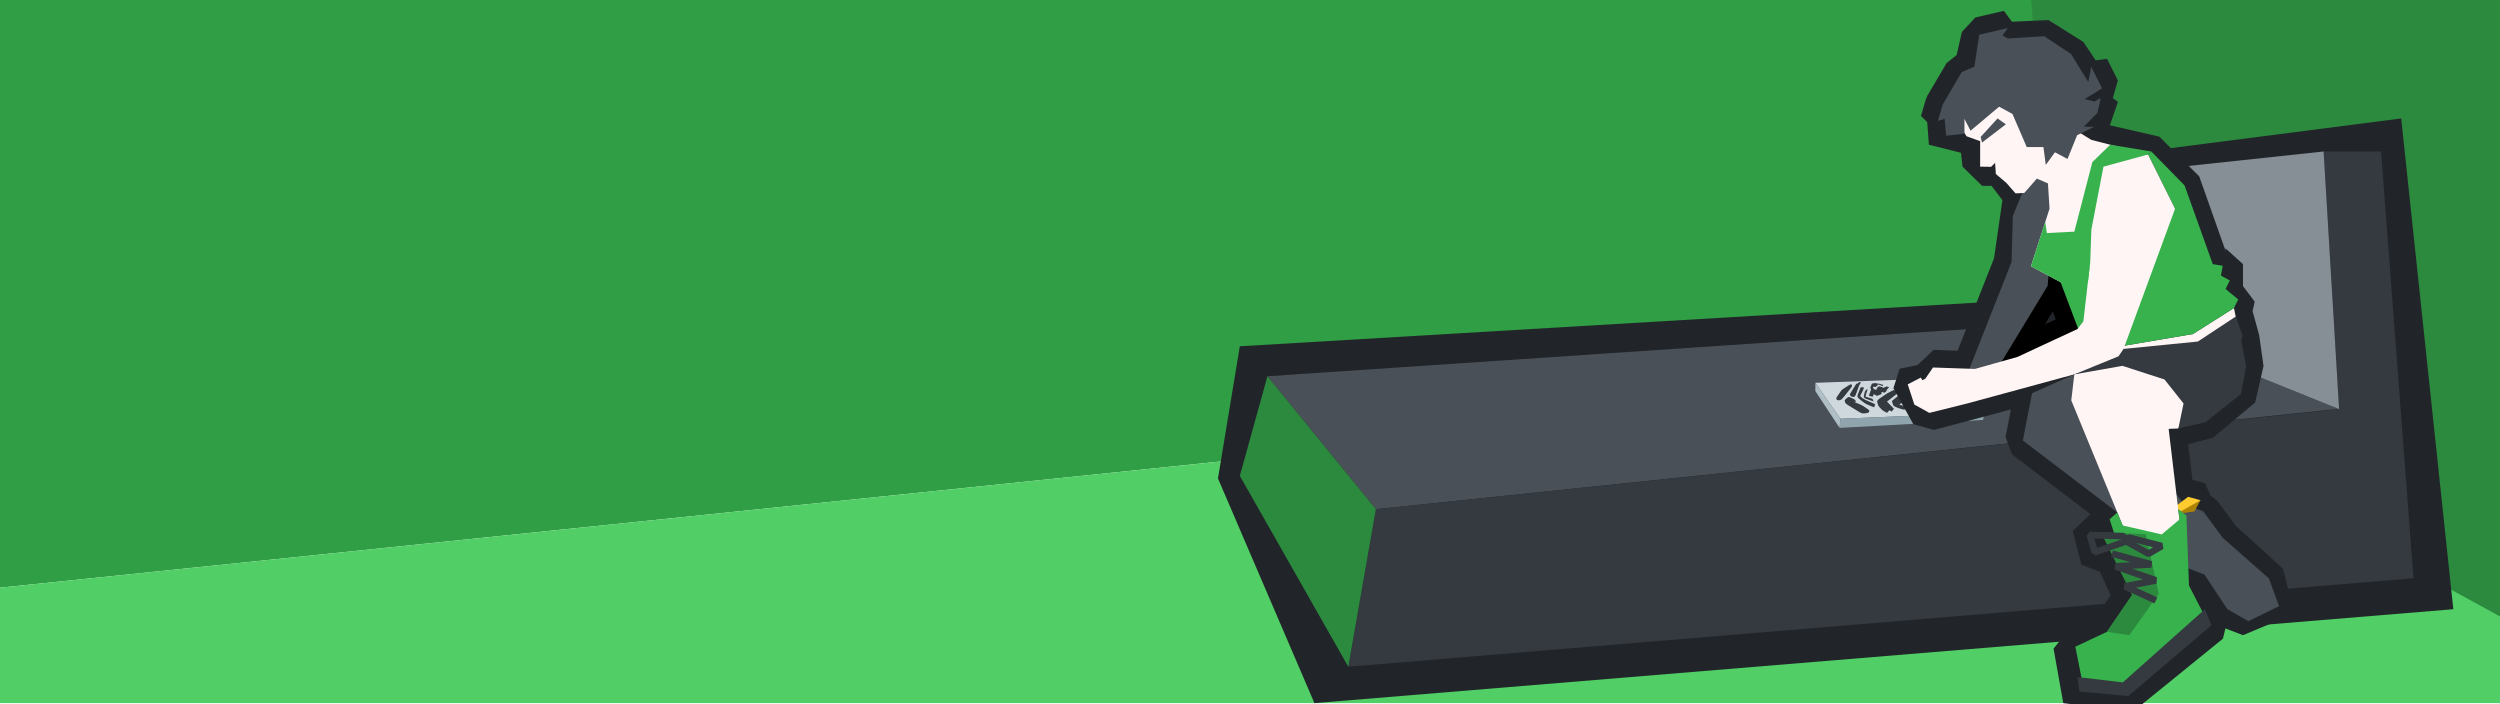
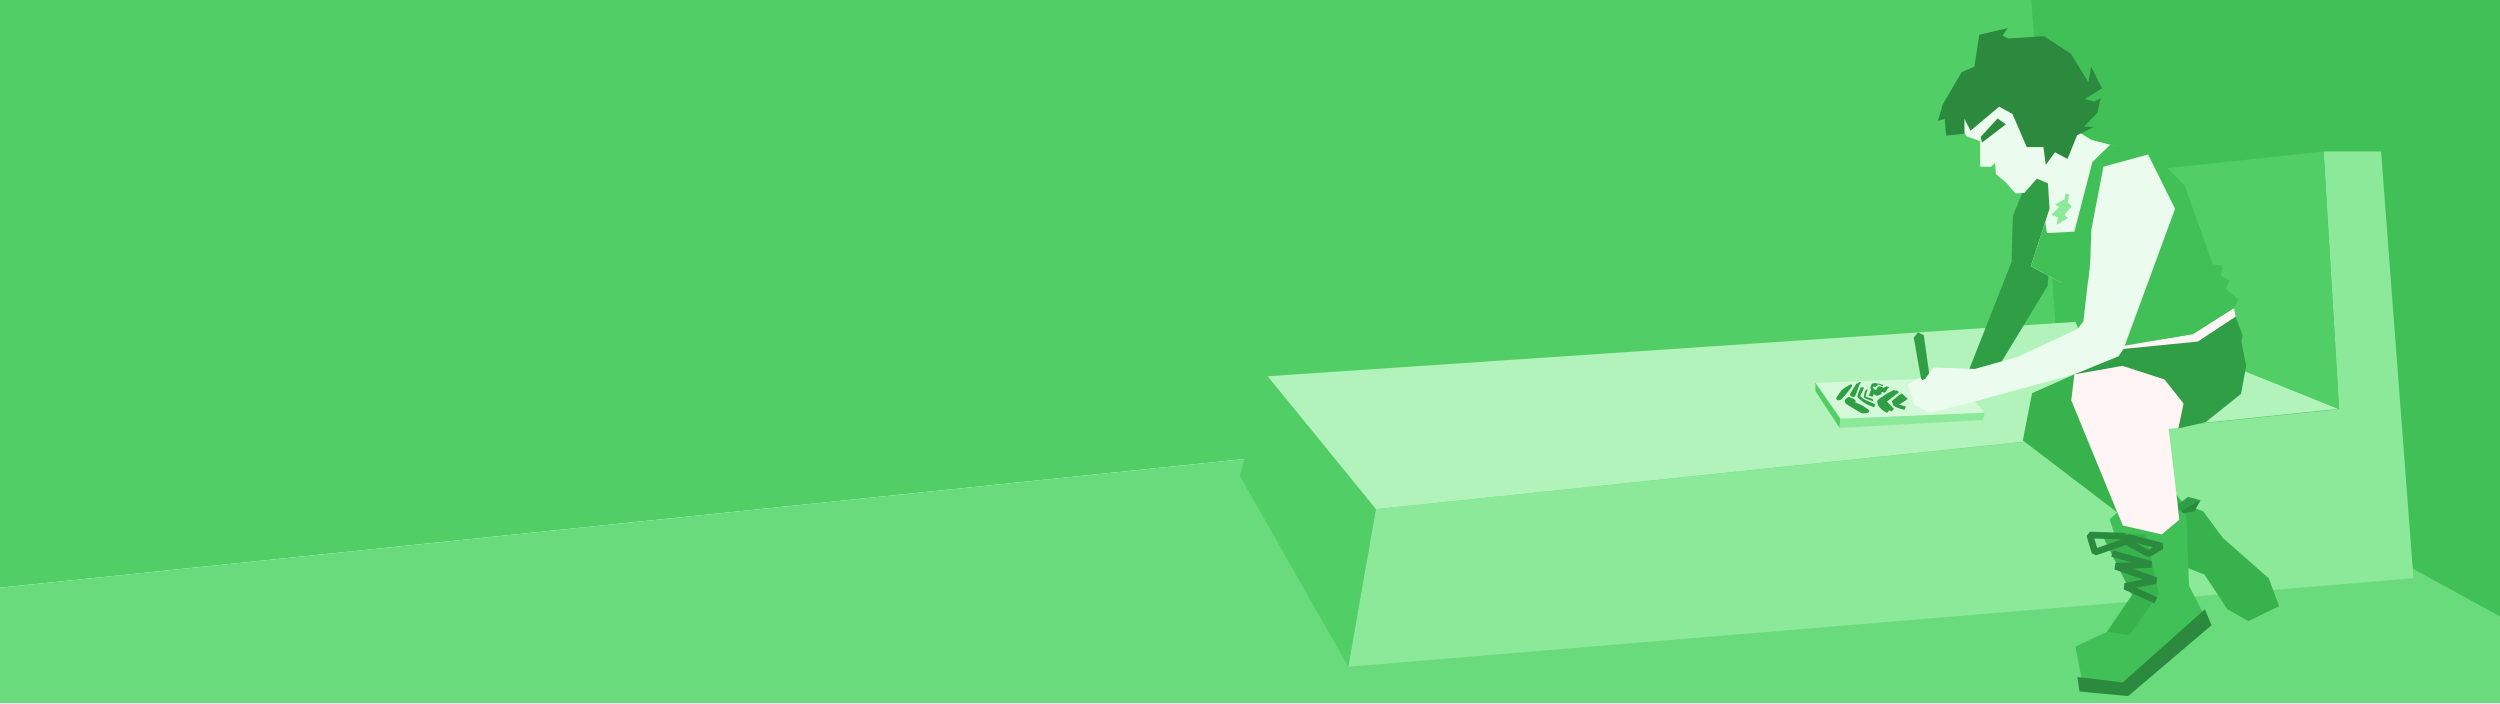
<svg xmlns="http://www.w3.org/2000/svg" version="1.1" id="svg3820" width="1920" height="540" viewBox="0 0 1920 540">
  <defs id="defs3824">
    <clipPath id="clipPath3842" clipPathUnits="userSpaceOnUse">
      <rect style="stroke-width:3.775" y="0" x="0" height="1056" width="816" id="rect3844" />
    </clipPath>
    <clipPath id="clipPath3842-3" clipPathUnits="userSpaceOnUse">
      <rect style="stroke-width:3.775" y="0" x="0" height="1056" width="816" id="rect3844-5" />
    </clipPath>
    <clipPath id="clipPath3842-3-9" clipPathUnits="userSpaceOnUse">
      <rect style="stroke-width:3.775" y="0" x="0" height="1056" width="816" id="rect3844-5-1" />
    </clipPath>
    <clipPath id="clipPath3842-3-9-2" clipPathUnits="userSpaceOnUse">
      <rect style="stroke-width:3.775" y="0" x="0" height="1056" width="816" id="rect3844-5-1-7" />
    </clipPath>
    <clipPath id="clipPath3842-3-9-2-3" clipPathUnits="userSpaceOnUse">
      <rect style="stroke-width:3.775" y="0" x="0" height="1056" width="816" id="rect3844-5-1-7-6" />
    </clipPath>
  </defs>
  <g style="display:inline" id="layer8" transform="translate(0,-516)" />
  <g style="display:inline" id="layer13" transform="translate(0,-516)">
    <g style="display:inline;opacity:1" id="layer16">
-       <path id="path1056" d="M 0,967.325 V 516 H 1920 V 768.801 Z" style="fill:#2f9e44;stroke:none;stroke-width:0.596px;stroke-linecap:butt;stroke-linejoin:miter;stroke-opacity:1" />
+       <path id="path1056" d="M 0,967.325 V 516 H 1920 V 768.801 Z" style="fill:#51cf66;stroke:none;stroke-width:0.596px;stroke-linecap:butt;stroke-linejoin:miter;stroke-opacity:1" />
    </g>
    <g id="layer17" style="display:inline">
-       <path id="path1022" d="M 1920,768.801 V 855.77 1056 H 0 V 967.325 Z" style="display:inline;fill:#51cf66;stroke:none;stroke-width:0.596px;stroke-linecap:butt;stroke-linejoin:miter;stroke-opacity:1" />
+       <path id="path1022" d="M 1920,768.801 V 855.77 1056 H 0 V 967.325 Z" style="display:inline;fill:#69db7c;stroke:none;stroke-width:0.596px;stroke-linecap:butt;stroke-linejoin:miter;stroke-opacity:1" />
    </g>
    <g id="layer15" style="display:inline">
-       <path style="font-variation-settings:normal;opacity:1;vector-effect:none;fill:#2b8a3e;fill-opacity:1;stroke-width:1;stroke-linecap:butt;stroke-linejoin:miter;stroke-miterlimit:4;stroke-dasharray:1, 5.997;stroke-dashoffset:0;stroke-opacity:1;-inkscape-stroke:none;paint-order:fill markers stroke" d="M 1920,473.46 1581.535,287.798 1559.983,0 H 1920 Z" id="path18" transform="translate(0,516)" />
-       <path style="font-variation-settings:normal;opacity:1;vector-effect:none;fill:#212529;fill-opacity:1;stroke-width:1;stroke-linecap:butt;stroke-linejoin:miter;stroke-miterlimit:4;stroke-dasharray:1, 5.997;stroke-dashoffset:0;stroke-opacity:1;-inkscape-stroke:none;paint-order:fill markers stroke" d="M 935.397,883.442 952.189,781.94 1631.992,741.662 1649.994,631.969 1844.125,606.965 1884.148,983.875 1009.478,1056 Z" id="path22" />
-       <path id="path880" style="fill:#495057;stroke:none;stroke-width:0.596px;stroke-linecap:butt;stroke-linejoin:miter;stroke-opacity:1" d="M 1624.922,761.057 1617.641,761.572 1617.67,761.584 973.386,804.959 1056.68,907.047 1788.934,830.721 1796.436,830.232 Z" />
-       <path id="path14" style="font-variation-settings:normal;opacity:1;vector-effect:none;fill:#343a40;fill-opacity:1;stroke-width:1;stroke-linecap:butt;stroke-linejoin:miter;stroke-miterlimit:4;stroke-dasharray:1, 5.997;stroke-dashoffset:0;stroke-opacity:1;-inkscape-stroke:none;paint-order:fill markers stroke" d="M 1784.531,632.334 1796.436,830.232 1056.68,907.047 1035.488,1028.039 1853.541,960.066 1828.65,632.334 Z" />
-       <path style="font-variation-settings:normal;opacity:1;vector-effect:none;fill:#2b8a3e;fill-opacity:1;stroke-width:1;stroke-linecap:butt;stroke-linejoin:miter;stroke-miterlimit:4;stroke-dasharray:1, 5.997;stroke-dashoffset:0;stroke-opacity:1;-inkscape-stroke:none;paint-order:fill markers stroke" d="M 973.386,804.959 952.189,881.467 1035.489,1028.039 1056.68,907.047 Z" id="path19" />
-       <path style="font-variation-settings:normal;opacity:1;vector-effect:none;fill:#868e96;fill-opacity:1;stroke-width:1;stroke-linecap:butt;stroke-linejoin:miter;stroke-miterlimit:4;stroke-dasharray:1, 5.997;stroke-dashoffset:0;stroke-opacity:1;-inkscape-stroke:none;paint-order:fill markers stroke" d="M 1784.531,632.334 1622.778,649.651 1644.911,749.108 1724.313,801.144 1796.436,830.232 Z" id="path21" />
+       <path style="font-variation-settings:normal;opacity:1;vector-effect:none;fill:#40c057;fill-opacity:1;stroke-width:1;stroke-linecap:butt;stroke-linejoin:miter;stroke-miterlimit:4;stroke-dasharray:1, 5.997;stroke-dashoffset:0;stroke-opacity:1;-inkscape-stroke:none;paint-order:fill markers stroke" d="M 1920,473.46 1581.535,287.798 1559.983,0 H 1920 Z" id="path18" transform="translate(0,516)" />
+       <path id="path880" style="fill:#b2f2bb;stroke:none;stroke-width:0.596px;stroke-linecap:butt;stroke-linejoin:miter;stroke-opacity:1" d="M 1624.922,761.057 1617.641,761.572 1617.67,761.584 973.386,804.959 1056.68,907.047 1788.934,830.721 1796.436,830.232 Z" />
+       <path id="path14" style="font-variation-settings:normal;opacity:1;vector-effect:none;fill:#8ce99a;fill-opacity:1;stroke-width:1;stroke-linecap:butt;stroke-linejoin:miter;stroke-miterlimit:4;stroke-dasharray:1, 5.997;stroke-dashoffset:0;stroke-opacity:1;-inkscape-stroke:none;paint-order:fill markers stroke" d="M 1784.531,632.334 1796.436,830.232 1056.68,907.047 1035.488,1028.039 1853.541,960.066 1828.65,632.334 Z" />
+       <path style="font-variation-settings:normal;opacity:1;vector-effect:none;fill:#51cf66;fill-opacity:1;stroke-width:1;stroke-linecap:butt;stroke-linejoin:miter;stroke-miterlimit:4;stroke-dasharray:1, 5.997;stroke-dashoffset:0;stroke-opacity:1;-inkscape-stroke:none;paint-order:fill markers stroke" d="M 973.386,804.959 952.189,881.467 1035.489,1028.039 1056.68,907.047 Z" id="path19" />
+       <path style="font-variation-settings:normal;opacity:1;vector-effect:none;fill:#51cf66;fill-opacity:1;stroke-width:1;stroke-linecap:butt;stroke-linejoin:miter;stroke-miterlimit:4;stroke-dasharray:1, 5.997;stroke-dashoffset:0;stroke-opacity:1;-inkscape-stroke:none;paint-order:fill markers stroke;stop-color:#000000;stop-opacity:1" d="M 1784.531,632.334 1622.778,649.651 1644.911,749.108 1724.313,801.144 1796.436,830.232 Z" id="path21" />
    </g>
    <g id="layer18">
-       <path style="fill:#cfd8dc;stroke:none;stroke-width:0.596px;stroke-linecap:butt;stroke-linejoin:miter;stroke-opacity:1" d="M 1524.199,832.96 1413.425,837.613 1394.234,809.997 1501.226,806.09 Z" id="path1190" />
-       <path style="fill:#b0bec5;stroke:none;stroke-width:0.596px;stroke-linecap:butt;stroke-linejoin:miter;stroke-opacity:1" d="M 1413.425,837.613 1412.801,844.634 1394.163,816.323 1394.235,809.997 Z" id="path1192" />
-       <path style="fill:#90a4ae;stroke:none;stroke-width:0.596px;stroke-linecap:butt;stroke-linejoin:miter;stroke-opacity:1" d="M 1524.199,832.96 1522.945,838.507 1412.801,844.634 1413.425,837.613 Z" id="path1194" />
-       <path style="opacity:1;fill:#343a40;fill-rule:nonzero;stroke:none;stroke-width:0.596" d="M 1428.123,809.379 C 1428.183,809.366 1428.247,809.371 1428.305,809.395 1428.573,809.55 1428.88,809.63 1429.162,809.758 1428.679,810.582 1428.197,811.406 1427.714,812.229 1427.607,812.289 1427.547,812.467 1427.651,812.556 L 1425.072,819.627 C 1424.678,820.055 1424.283,820.484 1423.888,820.912 1423.226,820.789 1422.563,820.666 1421.901,820.542 1421.447,820.246 1420.953,819.892 1420.809,819.338 1420.809,819.33 1420.809,819.327 1420.809,819.321 1420.734,819.269 1420.68,819.225 1420.688,819.211 1420.72,819.165 1420.751,819.12 1420.784,819.076 1420.772,818.699 1420.931,818.325 1421.133,818.011 1422.2,816.261 1423.287,814.523 1424.361,812.777 1424.718,812.2 1425.075,811.622 1425.432,811.045 1425.66,810.735 1426.035,810.513 1426.429,810.543 1427.048,810.354 1427.428,809.787 1427.957,809.454 1428.006,809.418 1428.063,809.39 1428.125,809.378 Z M 1441.296,810.052 1441.346,810.111 C 1441.358,810.225 1441.19,810.025 1441.296,810.052 Z M 1439.932,810.082 C 1440.36,810.214 1440.789,810.345 1441.217,810.477 L 1443.186,810.687 C 1444.251,811.004 1445.317,811.32 1446.382,811.637 1446.236,811.925 1446.089,812.214 1445.943,812.502 1444.781,812.09 1443.619,811.678 1442.457,811.266 1442.32,811.332 1442.136,811.291 1442.05,811.162 1441.974,811.216 1442.11,811.326 1442.02,811.371 1441.914,811.807 1441.805,812.243 1441.697,812.679 L 1440.748,812.508 C 1440.674,812.764 1440.602,813.021 1440.528,813.277 1439.914,813.164 1439.3,813.051 1438.685,812.937 1438.597,813.235 1438.509,813.532 1438.42,813.83 1438.611,814.022 1438.803,814.214 1438.994,814.406 1438.973,814.534 1438.954,814.663 1438.936,814.792 1439.634,815.002 1440.333,815.212 1441.032,815.421 1441.125,815.388 1441.005,815.244 1441.107,815.219 1441.309,814.745 1441.511,814.272 1441.713,813.798 1442.113,813.431 1442.513,813.063 1442.913,812.695 1443.553,812.835 1444.194,812.975 1444.835,813.114 1445.406,813.358 1445.976,813.602 1446.547,813.846 1446.547,813.766 1446.652,813.688 1446.721,813.753 L 1448.581,812.904 C 1448.702,812.861 1448.84,812.841 1448.934,812.744 L 1450.619,813.313 1450.525,813.356 C 1450.6,813.338 1450.722,813.364 1450.759,813.267 1450.798,813.282 1450.86,813.384 1450.913,813.322 1450.409,813.854 1449.906,814.386 1449.403,814.918 1449.13,815.479 1448.857,816.04 1448.584,816.601 1448.11,816.947 1447.636,817.293 1447.162,817.639 L 1445.411,817.005 C 1445.144,817.005 1444.956,817.319 1445.054,817.558 L 1444.909,818.708 C 1443.782,819.158 1442.655,819.609 1441.528,820.06 1440.955,819.742 1440.382,819.424 1439.809,819.107 1439.543,818.986 1439.276,818.864 1439.01,818.743 1438.747,819.4 1438.485,820.057 1438.222,820.715 1437.253,820.453 1436.284,820.192 1435.315,819.931 1435.885,818.259 1436.456,816.587 1437.026,814.915 1436.792,814.604 1436.559,814.293 1436.325,813.982 1436.542,813.365 1436.758,812.749 1436.975,812.132 1437.22,811.565 1437.466,810.997 1437.711,810.43 1437.956,810.48 1438.201,810.531 1438.445,810.581 1438.413,810.724 1438.694,810.698 1438.642,810.564 1439.073,810.404 1439.503,810.243 1439.934,810.082 Z M 1421.775,811.177 C 1422.301,811.456 1422.474,812.155 1422.276,812.69 1422.058,813.301 1421.608,813.788 1421.222,814.297 1419.617,816.337 1418.013,818.378 1416.409,820.417 1415.737,821.153 1415.066,821.889 1414.395,822.624 1413.813,822.945 1413.24,823.383 1412.545,823.382 1411.961,823.413 1411.302,823.453 1410.807,823.086 1410.361,822.738 1410.182,822.102 1410.367,821.569 1410.56,821.004 1410.944,820.531 1411.266,820.036 1412.169,818.726 1413.072,817.416 1413.975,816.107 1414.422,815.572 1414.945,815.099 1415.53,814.717 1416.923,813.758 1418.353,812.856 1419.773,811.939 1420.285,811.645 1420.814,811.37 1421.385,811.207 1421.513,811.186 1421.645,811.156 1421.775,811.177 Z M 1428.955,813.42 1428.975,813.446 C 1428.963,813.536 1429.131,813.537 1429.134,813.454 1429.209,813.433 1429.302,813.513 1429.357,813.428 1429.455,813.544 1429.618,813.382 1429.723,813.478 L 1431.54,813.503 1430.947,815.437 C 1430.157,816.994 1429.367,818.55 1428.577,820.107 1429.044,820.574 1429.51,821.041 1429.977,821.508 1430.777,822.001 1431.577,822.494 1432.377,822.987 1434.955,824.136 1437.534,825.286 1440.112,826.436 1439.854,827.234 1439.596,828.031 1439.338,828.828 1438.773,828.628 1438.207,828.399 1437.644,828.18 1436.333,827.641 1435.009,827.131 1433.729,826.52 1433.072,826.223 1432.465,825.83 1431.853,825.45 1431.138,824.935 1430.425,824.418 1429.733,823.873 1428.866,823.144 1427.985,822.429 1427.179,821.632 1426.751,821.226 1426.445,820.638 1426.524,820.035 1426.615,819.377 1426.898,818.768 1427.123,818.149 1427.719,816.568 1428.337,814.995 1428.955,813.423 Z M 1434.362,814.65 1434.38,814.684 C 1433.969,816.031 1433.558,817.379 1433.148,818.727 1432.998,819.368 1432.849,820.01 1432.7,820.651 1434.487,821.215 1436.275,821.778 1438.062,822.342 L 1438.879,824.307 1432.743,822.118 C 1432.196,821.832 1431.6,821.442 1431.466,820.794 1431.319,820.178 1431.551,819.562 1431.669,818.962 1431.829,818.304 1432.006,817.65 1432.177,816.994 1432.418,816.459 1432.652,815.889 1433.108,815.496 1433.517,815.202 1433.937,814.922 1434.361,814.65 Z M 1454.597,815.407 1454.609,815.465 C 1454.906,815.686 1455.203,815.907 1455.501,816.128 1455.739,815.956 1455.977,815.785 1456.215,815.613 1456.923,816.065 1457.63,816.516 1458.338,816.968 1458.513,816.981 1458.472,817.287 1458.305,817.272 1455.28,819.651 1452.255,822.029 1449.231,824.408 1451.007,826.267 1452.783,828.127 1454.559,829.986 L 1452.725,832.089 C 1452.174,831.744 1451.622,831.399 1451.071,831.054 1450.482,831.722 1449.893,832.391 1449.304,833.059 L 1447.344,832.086 C 1446.788,831.73 1446.233,831.373 1445.677,831.017 L 1443.561,828.866 C 1443.187,828.327 1442.813,827.788 1442.44,827.25 1442.147,826.206 1441.855,825.162 1441.562,824.118 1441.981,823.576 1442.393,823.028 1442.85,822.518 1444.987,821.068 1447.123,819.617 1449.26,818.167 1451.033,817.236 1452.805,816.301 1454.598,815.408 Z M 1447.598,815.82 C 1447.598,815.812 1447.586,815.812 1447.568,815.828 L 1447.542,815.871 C 1447.563,815.889 1447.606,815.837 1447.598,815.824 Z M 1446.819,815.893 C 1446.807,815.885 1446.807,815.893 1446.793,815.911 L 1446.781,815.963 C 1446.811,815.971 1446.833,815.9 1446.82,815.892 Z M 1460.442,818.029 C 1460.469,818.021 1460.497,818.029 1460.519,818.043 L 1464.783,822.039 1465.134,822.403 C 1464.001,823.208 1462.867,824.013 1461.734,824.818 1460.664,825.433 1459.594,826.047 1458.525,826.662 1460.253,827.18 1461.981,827.698 1463.709,828.215 1463.412,828.955 1463.114,829.695 1462.817,830.435 1462.768,830.536 1462.719,830.638 1462.67,830.739 L 1460.635,830.278 1457.855,829.387 C 1457.249,829.128 1456.644,828.87 1456.039,828.611 1455.442,828.296 1454.845,827.982 1454.248,827.667 1453.991,827.048 1453.734,826.429 1453.476,825.809 1453.325,825.183 1453.172,824.556 1453.021,823.929 1454.72,822.531 1456.419,821.133 1458.119,819.735 L 1460.367,818.061 C 1460.388,818.045 1460.413,818.032 1460.442,818.028 Z M 1443.202,818.567 C 1443.181,818.567 1443.154,818.575 1443.153,818.578 L 1443.216,818.598 C 1443.239,818.576 1443.228,818.568 1443.202,818.567 Z M 1438.497,818.575 C 1438.485,818.575 1438.483,818.583 1438.475,818.596 H 1438.573 C 1438.547,818.604 1438.517,818.569 1438.496,818.574 Z M 1419.891,820.878 C 1419.999,820.886 1420.109,820.906 1420.217,820.958 L 1420.322,820.987 1420.377,821.001 C 1420.98,821.21 1421.585,821.421 1422.166,821.688 1422.758,821.949 1423.338,822.235 1423.912,822.531 1424.416,822.828 1424.829,823.268 1425.101,823.784 1425.242,824.025 1425.336,824.289 1425.389,824.562 1424.927,824.575 1424.467,824.63 1424.008,824.676 1425.547,825.339 1427.087,826.002 1428.627,826.665 1429.338,827.013 1430.049,827.361 1430.761,827.709 1432.132,828.649 1433.503,829.589 1434.874,830.529 1435.346,830.884 1435.81,831.497 1435.553,832.111 1435.295,832.717 1434.659,833.049 1434.045,833.183 1433.239,833.381 1432.409,833.461 1431.581,833.497 1430.974,833.505 1430.352,833.508 1429.77,833.315 1429.015,833.061 1428.336,832.636 1427.648,832.242 1425.669,831.054 1423.704,829.842 1421.734,828.638 1420.784,828.048 1419.827,827.469 1418.881,826.872 1418.404,826.545 1417.917,826.219 1417.527,825.787 1417.191,825.36 1416.96,824.856 1416.83,824.33 1416.61,823.711 1416.899,823.023 1417.37,822.602 1417.903,822.146 1418.452,821.708 1418.99,821.259 1419.241,821.049 1419.563,820.868 1419.89,820.878 Z" id="path1225" />
+       <path style="fill:#d3f9d8;stroke:none;stroke-width:0.596px;stroke-linecap:butt;stroke-linejoin:miter;stroke-opacity:1" d="M 1524.199,832.96 1413.425,837.613 1394.234,809.997 1501.226,806.09 Z" id="path1190" />
+       <path style="fill:#51cf66;stroke:none;stroke-width:0.596px;stroke-linecap:butt;stroke-linejoin:miter;stroke-opacity:1" d="M 1413.425,837.613 1412.801,844.634 1394.163,816.323 1394.235,809.997 Z" id="path1192" />
+       <path style="fill:#8ce99a;stroke:none;stroke-width:0.596px;stroke-linecap:butt;stroke-linejoin:miter;stroke-opacity:1" d="M 1524.199,832.96 1522.945,838.507 1412.801,844.634 1413.425,837.613 Z" id="path1194" />
+       <path style="opacity:1;fill:#2f9e44;fill-rule:nonzero;stroke:none;stroke-width:0.596" d="M 1428.123,809.379 C 1428.183,809.366 1428.247,809.371 1428.305,809.395 1428.573,809.55 1428.88,809.63 1429.162,809.758 1428.679,810.582 1428.197,811.406 1427.714,812.229 1427.607,812.289 1427.547,812.467 1427.651,812.556 L 1425.072,819.627 C 1424.678,820.055 1424.283,820.484 1423.888,820.912 1423.226,820.789 1422.563,820.666 1421.901,820.542 1421.447,820.246 1420.953,819.892 1420.809,819.338 1420.809,819.33 1420.809,819.327 1420.809,819.321 1420.734,819.269 1420.68,819.225 1420.688,819.211 1420.72,819.165 1420.751,819.12 1420.784,819.076 1420.772,818.699 1420.931,818.325 1421.133,818.011 1422.2,816.261 1423.287,814.523 1424.361,812.777 1424.718,812.2 1425.075,811.622 1425.432,811.045 1425.66,810.735 1426.035,810.513 1426.429,810.543 1427.048,810.354 1427.428,809.787 1427.957,809.454 1428.006,809.418 1428.063,809.39 1428.125,809.378 Z M 1441.296,810.052 1441.346,810.111 C 1441.358,810.225 1441.19,810.025 1441.296,810.052 Z M 1439.932,810.082 C 1440.36,810.214 1440.789,810.345 1441.217,810.477 L 1443.186,810.687 C 1444.251,811.004 1445.317,811.32 1446.382,811.637 1446.236,811.925 1446.089,812.214 1445.943,812.502 1444.781,812.09 1443.619,811.678 1442.457,811.266 1442.32,811.332 1442.136,811.291 1442.05,811.162 1441.974,811.216 1442.11,811.326 1442.02,811.371 1441.914,811.807 1441.805,812.243 1441.697,812.679 L 1440.748,812.508 C 1440.674,812.764 1440.602,813.021 1440.528,813.277 1439.914,813.164 1439.3,813.051 1438.685,812.937 1438.597,813.235 1438.509,813.532 1438.42,813.83 1438.611,814.022 1438.803,814.214 1438.994,814.406 1438.973,814.534 1438.954,814.663 1438.936,814.792 1439.634,815.002 1440.333,815.212 1441.032,815.421 1441.125,815.388 1441.005,815.244 1441.107,815.219 1441.309,814.745 1441.511,814.272 1441.713,813.798 1442.113,813.431 1442.513,813.063 1442.913,812.695 1443.553,812.835 1444.194,812.975 1444.835,813.114 1445.406,813.358 1445.976,813.602 1446.547,813.846 1446.547,813.766 1446.652,813.688 1446.721,813.753 L 1448.581,812.904 C 1448.702,812.861 1448.84,812.841 1448.934,812.744 L 1450.619,813.313 1450.525,813.356 C 1450.6,813.338 1450.722,813.364 1450.759,813.267 1450.798,813.282 1450.86,813.384 1450.913,813.322 1450.409,813.854 1449.906,814.386 1449.403,814.918 1449.13,815.479 1448.857,816.04 1448.584,816.601 1448.11,816.947 1447.636,817.293 1447.162,817.639 L 1445.411,817.005 C 1445.144,817.005 1444.956,817.319 1445.054,817.558 L 1444.909,818.708 C 1443.782,819.158 1442.655,819.609 1441.528,820.06 1440.955,819.742 1440.382,819.424 1439.809,819.107 1439.543,818.986 1439.276,818.864 1439.01,818.743 1438.747,819.4 1438.485,820.057 1438.222,820.715 1437.253,820.453 1436.284,820.192 1435.315,819.931 1435.885,818.259 1436.456,816.587 1437.026,814.915 1436.792,814.604 1436.559,814.293 1436.325,813.982 1436.542,813.365 1436.758,812.749 1436.975,812.132 1437.22,811.565 1437.466,810.997 1437.711,810.43 1437.956,810.48 1438.201,810.531 1438.445,810.581 1438.413,810.724 1438.694,810.698 1438.642,810.564 1439.073,810.404 1439.503,810.243 1439.934,810.082 Z M 1421.775,811.177 C 1422.301,811.456 1422.474,812.155 1422.276,812.69 1422.058,813.301 1421.608,813.788 1421.222,814.297 1419.617,816.337 1418.013,818.378 1416.409,820.417 1415.737,821.153 1415.066,821.889 1414.395,822.624 1413.813,822.945 1413.24,823.383 1412.545,823.382 1411.961,823.413 1411.302,823.453 1410.807,823.086 1410.361,822.738 1410.182,822.102 1410.367,821.569 1410.56,821.004 1410.944,820.531 1411.266,820.036 1412.169,818.726 1413.072,817.416 1413.975,816.107 1414.422,815.572 1414.945,815.099 1415.53,814.717 1416.923,813.758 1418.353,812.856 1419.773,811.939 1420.285,811.645 1420.814,811.37 1421.385,811.207 1421.513,811.186 1421.645,811.156 1421.775,811.177 Z M 1428.955,813.42 1428.975,813.446 C 1428.963,813.536 1429.131,813.537 1429.134,813.454 1429.209,813.433 1429.302,813.513 1429.357,813.428 1429.455,813.544 1429.618,813.382 1429.723,813.478 L 1431.54,813.503 1430.947,815.437 C 1430.157,816.994 1429.367,818.55 1428.577,820.107 1429.044,820.574 1429.51,821.041 1429.977,821.508 1430.777,822.001 1431.577,822.494 1432.377,822.987 1434.955,824.136 1437.534,825.286 1440.112,826.436 1439.854,827.234 1439.596,828.031 1439.338,828.828 1438.773,828.628 1438.207,828.399 1437.644,828.18 1436.333,827.641 1435.009,827.131 1433.729,826.52 1433.072,826.223 1432.465,825.83 1431.853,825.45 1431.138,824.935 1430.425,824.418 1429.733,823.873 1428.866,823.144 1427.985,822.429 1427.179,821.632 1426.751,821.226 1426.445,820.638 1426.524,820.035 1426.615,819.377 1426.898,818.768 1427.123,818.149 1427.719,816.568 1428.337,814.995 1428.955,813.423 Z M 1434.362,814.65 1434.38,814.684 C 1433.969,816.031 1433.558,817.379 1433.148,818.727 1432.998,819.368 1432.849,820.01 1432.7,820.651 1434.487,821.215 1436.275,821.778 1438.062,822.342 L 1438.879,824.307 1432.743,822.118 C 1432.196,821.832 1431.6,821.442 1431.466,820.794 1431.319,820.178 1431.551,819.562 1431.669,818.962 1431.829,818.304 1432.006,817.65 1432.177,816.994 1432.418,816.459 1432.652,815.889 1433.108,815.496 1433.517,815.202 1433.937,814.922 1434.361,814.65 Z M 1454.597,815.407 1454.609,815.465 C 1454.906,815.686 1455.203,815.907 1455.501,816.128 1455.739,815.956 1455.977,815.785 1456.215,815.613 1456.923,816.065 1457.63,816.516 1458.338,816.968 1458.513,816.981 1458.472,817.287 1458.305,817.272 1455.28,819.651 1452.255,822.029 1449.231,824.408 1451.007,826.267 1452.783,828.127 1454.559,829.986 L 1452.725,832.089 C 1452.174,831.744 1451.622,831.399 1451.071,831.054 1450.482,831.722 1449.893,832.391 1449.304,833.059 L 1447.344,832.086 C 1446.788,831.73 1446.233,831.373 1445.677,831.017 L 1443.561,828.866 C 1443.187,828.327 1442.813,827.788 1442.44,827.25 1442.147,826.206 1441.855,825.162 1441.562,824.118 1441.981,823.576 1442.393,823.028 1442.85,822.518 1444.987,821.068 1447.123,819.617 1449.26,818.167 1451.033,817.236 1452.805,816.301 1454.598,815.408 Z M 1447.598,815.82 C 1447.598,815.812 1447.586,815.812 1447.568,815.828 L 1447.542,815.871 C 1447.563,815.889 1447.606,815.837 1447.598,815.824 Z M 1446.819,815.893 C 1446.807,815.885 1446.807,815.893 1446.793,815.911 L 1446.781,815.963 C 1446.811,815.971 1446.833,815.9 1446.82,815.892 Z M 1460.442,818.029 C 1460.469,818.021 1460.497,818.029 1460.519,818.043 L 1464.783,822.039 1465.134,822.403 C 1464.001,823.208 1462.867,824.013 1461.734,824.818 1460.664,825.433 1459.594,826.047 1458.525,826.662 1460.253,827.18 1461.981,827.698 1463.709,828.215 1463.412,828.955 1463.114,829.695 1462.817,830.435 1462.768,830.536 1462.719,830.638 1462.67,830.739 L 1460.635,830.278 1457.855,829.387 C 1457.249,829.128 1456.644,828.87 1456.039,828.611 1455.442,828.296 1454.845,827.982 1454.248,827.667 1453.991,827.048 1453.734,826.429 1453.476,825.809 1453.325,825.183 1453.172,824.556 1453.021,823.929 1454.72,822.531 1456.419,821.133 1458.119,819.735 L 1460.367,818.061 C 1460.388,818.045 1460.413,818.032 1460.442,818.028 Z M 1443.202,818.567 C 1443.181,818.567 1443.154,818.575 1443.153,818.578 L 1443.216,818.598 C 1443.239,818.576 1443.228,818.568 1443.202,818.567 Z M 1438.497,818.575 C 1438.485,818.575 1438.483,818.583 1438.475,818.596 H 1438.573 C 1438.547,818.604 1438.517,818.569 1438.496,818.574 Z M 1419.891,820.878 C 1419.999,820.886 1420.109,820.906 1420.217,820.958 L 1420.322,820.987 1420.377,821.001 C 1420.98,821.21 1421.585,821.421 1422.166,821.688 1422.758,821.949 1423.338,822.235 1423.912,822.531 1424.416,822.828 1424.829,823.268 1425.101,823.784 1425.242,824.025 1425.336,824.289 1425.389,824.562 1424.927,824.575 1424.467,824.63 1424.008,824.676 1425.547,825.339 1427.087,826.002 1428.627,826.665 1429.338,827.013 1430.049,827.361 1430.761,827.709 1432.132,828.649 1433.503,829.589 1434.874,830.529 1435.346,830.884 1435.81,831.497 1435.553,832.111 1435.295,832.717 1434.659,833.049 1434.045,833.183 1433.239,833.381 1432.409,833.461 1431.581,833.497 1430.974,833.505 1430.352,833.508 1429.77,833.315 1429.015,833.061 1428.336,832.636 1427.648,832.242 1425.669,831.054 1423.704,829.842 1421.734,828.638 1420.784,828.048 1419.827,827.469 1418.881,826.872 1418.404,826.545 1417.917,826.219 1417.527,825.787 1417.191,825.36 1416.96,824.856 1416.83,824.33 1416.61,823.711 1416.899,823.023 1417.37,822.602 1417.903,822.146 1418.452,821.708 1418.99,821.259 1419.241,821.049 1419.563,820.868 1419.89,820.878 Z" id="path1225" />
    </g>
  </g>
-   <g id="layer20">
-     <path style="baseline-shift:baseline;display:inline;overflow:visible;opacity:1;vector-effect:none;stroke-linejoin:bevel;paint-order:fill markers stroke;enable-background:accumulate;stop-color:#000000;stop-opacity:1;fill:#212529" d="M 1538.986,8.326 1517.037,13.432 1506.713,24.561 1502.707,42.263 1494.963,48.443 1480.33,73.32 1478.998,76.408 1475.324,89.041 1480.096,93.797 1481.371,111.153 1506.04,117.341 1507.189,127.979 1522.301,142.766 H 1529.523 L 1537.854,153.738 1531.402,198.406 1503.42,269.326 1485.012,268.699 1472.597,280.418 1458.906,283.145 1454.139,298.179 1469.423,325.755 1485.24,330.188 1544.379,314.467 1540.236,335.652 1545.32,349.031 1605.406,394.838 1591.902,407.808 1598.516,433.639 1612.756,439.205 1620.951,457.145 1609.047,474.543 1588.096,484.387 1577.128,498.142 1584.584,540 1638.198,546.513 1707.221,490.49 1709.125,482.615 1722.615,487.836 1762.201,471.231 1753.305,436.771 1717.129,403.832 1702.918,384.607 1697.631,380.621 1693.586,371.102 1683.795,368.524 1680.498,341.205 1699.635,336.125 1731.974,309.073 1738.371,281.076 1735.083,257.553 1729.984,238.958 1731.604,231.617 1722.615,219.75 V 202.846 L 1709.16,190.699 V 192.437 L 1688.979,135.405 1658.352,104.942 1620.403,96.228 1626.564,78.271 1622.66,75.316 1626.514,61.779 1618.215,45.162 1609.504,46.359 1599.981,32.157 1573.16,15.38 1545.203,16.691 Z" id="path32" />
-     <path style="font-variation-settings:normal;opacity:1;vector-effect:none;fill:none;fill-opacity:1;stroke:#000000;stroke-width:27.107;stroke-linecap:butt;stroke-linejoin:bevel;stroke-miterlimit:4;stroke-dasharray:none;stroke-dashoffset:0;stroke-opacity:1;-inkscape-stroke:none;paint-order:fill markers stroke" d="M 1537.392,277.514 1571.554,221.211 1573.244,211.748 1582.527,216.744 1595.897,252.146 1549.408,274.119 Z" id="path33" />
+   <g id="layer20" />
+   <g id="layer6">
+     <path style="fill:#2f9e44;fill-opacity:1;stroke-width:1;stroke-dasharray:1, 5.997;-inkscape-stroke:none;paint-order:fill markers stroke;font-variation-settings:normal;opacity:1;vector-effect:none;stroke-linecap:butt;stroke-linejoin:miter;stroke-miterlimit:4;stroke-dashoffset:0;stroke-opacity:1;stop-color:#000000;stop-opacity:1" d="M 1558.544,134.821 1545.837,165.969 1544.886,201.159 1510.937,287.203 1530.448,288.959 1572.592,219.499 1579.811,133.651 Z" id="path2" />
+     <path style="font-variation-settings:normal;opacity:1;vector-effect:none;fill:#fff5f5;fill-opacity:1;stroke-width:1;stroke-linecap:butt;stroke-linejoin:miter;stroke-miterlimit:4;stroke-dasharray:1, 5.997;stroke-dashoffset:0;stroke-opacity:1;-inkscape-stroke:none;paint-order:fill markers stroke;stop-color:#000000;stop-opacity:1" d="M 1612.887,280.15 1614.325,268.405 1684.221,256.515 1715.683,236.564 1718.314,249.707 1688.943,270.878 1632.678,272.809 Z" id="path7" />
+     <path style="fill:#40c057;fill-opacity:1;stroke-width:1;stroke-dasharray:1, 5.997;-inkscape-stroke:none;paint-order:fill markers stroke;font-variation-settings:normal;opacity:1;vector-effect:none;stroke-linecap:butt;stroke-linejoin:miter;stroke-miterlimit:4;stroke-dashoffset:0;stroke-opacity:1;stop-color:#000000;stop-opacity:1" d="M 1715.683,236.564 1718.951,229.999 1709.227,221.902 1712.486,215.402 1705.667,211.643 1707.039,204.086 1699.408,202.876 1677.757,142.431 1652.219,116.334 1649.703,118.647 1652.219,123.706 1670.439,160.341 1582.527,216.744 1600.883,265.351 1628.818,265.94 1684.221,256.515 Z" id="path8" />
+     <path id="path1" style="font-variation-settings:normal;opacity:1;vector-effect:none;fill:#ebfbee;fill-opacity:1;stroke-width:1;stroke-linecap:butt;stroke-linejoin:miter;stroke-miterlimit:4;stroke-dasharray:1, 5.997;stroke-dashoffset:0;stroke-opacity:1;-inkscape-stroke:none;paint-order:fill markers stroke;stop-color:#000000;stop-opacity:1" d="M 1568.982,38.711 1527.15,43.184 1498.189,84.98 1510.277,104.637 1520.742,108.422 V 127.979 L 1529.197,128.115 1532.207,125.059 1532.828,133.652 1540.789,140.383 1547.943,148.512 1554.667,148.174 1564.301,137.174 1572.82,140.832 1574.045,160.264 1559.754,204.488 1582.527,216.744 1602.623,214.998 1605.303,200.99 1600.031,246.84 1595.477,252.686 1549.408,274.119 1516.768,283.342 1484.551,282.244 1478.588,290.916 1476.324,291.941 1475.177,289.985 1465.135,295.182 1470.209,310.701 1481.758,317.09 1510.723,309.885 1623.16,279.318 1630.891,267.961 1670.439,160.342 1649.703,118.646 1606.09,107.398 1588.592,96.58 1590.021,65.916 Z" />
+     <path style="font-variation-settings:normal;opacity:1;vector-effect:none;fill:#40c057;fill-opacity:1;stroke-width:1;stroke-linecap:butt;stroke-linejoin:miter;stroke-miterlimit:4;stroke-dasharray:1, 5.997;stroke-dashoffset:0;stroke-opacity:1;-inkscape-stroke:none;paint-order:fill markers stroke;stop-color:#000000;stop-opacity:1" d="M 1582.527,216.744 1559.754,204.488 1570.751,170.456 1571.978,178.987 1593.096,177.9 1606.935,124.48 1620.649,111.153 1652.219,116.334 1649.703,118.647 1615.455,127.993 1606.172,176.298 1605.303,200.99 1603.539,216.334 Z" id="path9" />
+     <path id="path6" style="fill:#37b24d;fill-opacity:1;stroke-width:1;stroke-dasharray:1, 5.997;-inkscape-stroke:none;paint-order:fill markers stroke" d="M 1623.16 279.318 L 1593.096 287.492 L 1560.631 301.973 L 1553.537 338.254 L 1626.328 393.744 L 1628.207 401.312 L 1636.467 401.475 L 1679.123 435.895 L 1693.045 441.309 L 1710.633 467.875 L 1726.729 477.045 L 1750.338 465.533 L 1742.469 444.201 L 1707.088 413.049 L 1692.02 392.664 L 1677.086 387.08 L 1677.084 387.08 L 1668.514 376.055 L 1633.488 331.002 L 1672.984 329.025 L 1662.348 291.447 L 1623.16 279.318 z " />
+     <path id="path3" style="fill:#2b8a3e;fill-opacity:1;stroke-width:1;stroke-dasharray:1, 5.997;-inkscape-stroke:none;paint-order:fill markers stroke" d="M 1542.057,21.527 1520.107,26.633 1516.303,51.217 1506.645,55.314 1492.012,80.191 1488.339,92.824 1493.479,91.312 1494.645,104.189 1508.693,102.727 V 91.312 L 1513.375,100.385 1535.326,81.947 1545.568,87.508 1556.544,112.959 H 1569.357 L 1571.16,126.658 1578.209,116.947 1587.843,122.075 1595.232,103.85 1608.168,97.49 1600.436,97.248 1610.834,86.629 1613.332,75.342 1608.472,77.95 1600.977,76.113 1614.389,67.834 1606.09,51.217 1603.835,62.96 1590.492,41.381 1569.861,27.803 1542.057,29.559 1537.937,27.197 Z" />
+     <path style="font-variation-settings:normal;vector-effect:none;fill:#2b8a3e;fill-opacity:1;stroke-width:0.893;stroke-linecap:butt;stroke-linejoin:miter;stroke-miterlimit:4;stroke-dasharray:0.893, 5.36;stroke-dashoffset:0;stroke-opacity:1;-inkscape-stroke:none;paint-order:fill markers stroke" d="M 1676.697,393.983 1685.289,392.816 1690.022,384.178 1674.983,387.136 1674.097,391.991 Z" id="path12-2" />
+     <path style="font-variation-settings:normal;opacity:1;vector-effect:none;fill:#2f9e44;fill-opacity:1;stroke-width:0.893;stroke-linecap:butt;stroke-linejoin:miter;stroke-miterlimit:4;stroke-dasharray:0.893, 5.36;stroke-dashoffset:0;stroke-opacity:1;-inkscape-stroke:none;paint-order:fill markers stroke" d="M 1674.975,392.664 1690.022,384.178 1680.429,381.563 1670.399,389.158 Z" id="path12" />
+     <path style="fill:#fff5f5;fill-opacity:1;stroke-width:1;stroke-dasharray:1, 5.997;-inkscape-stroke:none;paint-order:fill markers stroke" d="M 1593.096,287.491 1590.739,307.504 1642.535,433.602 1677.925,433.529 1665.517,329.356 1672.985,329.026 1688.29,297.349 1649.367,272.236 Z" id="path5" />
+     <path style="font-variation-settings:normal;opacity:1;vector-effect:none;fill:#2f9e44;fill-opacity:1;stroke-width:1;stroke-linecap:butt;stroke-linejoin:miter;stroke-miterlimit:4;stroke-dasharray:1, 5.997;stroke-dashoffset:0;stroke-opacity:1;-inkscape-stroke:none;paint-order:fill markers stroke;stop-color:#000000;stop-opacity:1" d="M 1721.086,302.538 1693.892,324.222 1672.985,329.026 1676.976,309.884 1662.347,291.447 1630.042,280.973 1593.096,287.491 1627.025,273.64 1630.89,267.962 1687.967,262.293 1716.999,243.135 1722.257,257.57 1721.368,262.189 1725.056,281.136 Z" id="path4" />
+     <path style="font-variation-settings:normal;opacity:1;vector-effect:none;fill:#40c057;fill-opacity:1;stroke-width:1;stroke-linecap:butt;stroke-linejoin:miter;stroke-miterlimit:4;stroke-dasharray:1, 5.997;stroke-dashoffset:0;stroke-opacity:1;-inkscape-stroke:none;paint-order:fill markers stroke;stop-color:#000000;stop-opacity:1" d="M 1620.185,398.773 1626.088,393.562 1630.189,403.546 1660.187,410.435 1673.813,399.007 1672.865,391.047 1679.163,395.872 1681.133,449.683 1695.962,478.509 1635.125,532.359 1600.298,529.14 1593.859,496.654 1618.15,485.24 1637.466,457.01 1625.502,415.275 Z" id="path10" />
+     <path style="font-variation-settings:normal;opacity:1;vector-effect:none;fill:#37b24d;fill-opacity:1;stroke-width:1;stroke-linecap:butt;stroke-linejoin:miter;stroke-miterlimit:4;stroke-dasharray:1, 5.997;stroke-dashoffset:0;stroke-opacity:1;-inkscape-stroke:none;paint-order:fill markers stroke;stop-color:#000000;stop-opacity:1" d="M 1637.466,457.01 1613.468,408.854 1647.958,410.234 1657.924,455.974 1635.34,487.836 1618.15,485.24 Z" id="path11" />
+     <path style="font-variation-settings:normal;opacity:1;vector-effect:none;fill:#2b8a3e;fill-opacity:1;stroke-width:1;stroke-linecap:butt;stroke-linejoin:bevel;stroke-miterlimit:4;stroke-dasharray:none;stroke-dashoffset:0;stroke-opacity:1;-inkscape-stroke:none;paint-order:fill markers stroke;stop-color:#000000;stop-opacity:1" d="M 1595.42,519.97 1630.345,524.067 1693.365,467.875 1698.438,480.167 1634.442,534.603 1597.078,531.091 Z" id="path13" />
+     <path style="baseline-shift:baseline;display:inline;overflow:visible;opacity:1;vector-effect:none;fill:#2b8a3e;stroke-linejoin:bevel;paint-order:fill markers stroke;enable-background:accumulate;stop-color:#000000;stop-opacity:1" d="M 1605.031,408.35 1602.496,411.643 1606.445,424.818 1609.736,426.5 1632.748,418.514 1648.893,427.49 1651.43,427.461 1661.488,421.574 1660.832,416.887 1635.607,410.406 1633.344,410.963 1633.221,410.697 1630.98,409.207 Z M 1608.42,413.582 1629.229,414.271 1629.246,414.311 1610.582,420.791 Z M 1640.432,416.93 1653.537,420.297 1650.104,422.307 Z M 1622.762,422.744 1621.408,427.68 1636.332,431.773 1624.611,432.412 1623.908,437.383 1645.883,445.047 1631.553,447.803 1630.975,452.645 1654.646,463.439 1656.771,458.783 1640.393,451.314 1656.191,448.275 1656.551,443.346 1637.826,436.816 1652.336,436.025 1652.873,431.004 Z" id="path15" />
+     <path style="font-variation-settings:normal;opacity:1;vector-effect:none;fill:#2b8a3e;fill-opacity:1;stroke:none;stroke-width:1;stroke-linecap:butt;stroke-linejoin:miter;stroke-miterlimit:4;stroke-dasharray:1, 5.997;stroke-dashoffset:0;stroke-opacity:1;-inkscape-stroke:none;paint-order:fill markers stroke;stop-color:#000000;stop-opacity:1" d="M 1521.148,105.138 1534.131,90.965 1540.487,95.482 1522.181,109.479 Z" id="path16" />
  </g>
-   <g id="layer6">
-     <path style="fill:#495057;fill-opacity:1;stroke-width:1;stroke-dasharray:1, 5.997;-inkscape-stroke:none;paint-order:fill markers stroke" d="M 1558.544,134.821 1545.837,165.969 1544.886,201.159 1510.937,287.203 1530.448,288.959 1572.592,219.499 1579.811,133.651 Z" id="path2" />
-     <path style="font-variation-settings:normal;opacity:1;vector-effect:none;fill:#fff5f5;fill-opacity:1;stroke-width:1;stroke-linecap:butt;stroke-linejoin:miter;stroke-miterlimit:4;stroke-dasharray:1, 5.997;stroke-dashoffset:0;stroke-opacity:1;-inkscape-stroke:none;paint-order:fill markers stroke;stop-color:#000000;stop-opacity:1" d="M 1612.887,280.15 1614.325,268.405 1684.221,256.515 1715.683,236.564 1718.314,249.707 1688.943,270.878 1632.678,272.809 Z" id="path7" />
-     <path style="fill:#37b24d;fill-opacity:1;stroke-width:1;stroke-dasharray:1, 5.997;-inkscape-stroke:none;paint-order:fill markers stroke" d="M 1715.683,236.564 1718.951,229.999 1709.227,221.902 1712.486,215.402 1705.667,211.643 1707.039,204.086 1699.408,202.876 1677.757,142.431 1652.219,116.334 1649.703,118.647 1652.219,123.706 1670.439,160.341 1582.527,216.744 1600.883,265.351 1628.818,265.94 1684.221,256.515 Z" id="path8" />
-     <path id="path1" style="font-variation-settings:normal;opacity:1;vector-effect:none;fill:#fff5f5;fill-opacity:1;stroke-width:1;stroke-linecap:butt;stroke-linejoin:miter;stroke-miterlimit:4;stroke-dasharray:1, 5.997;stroke-dashoffset:0;stroke-opacity:1;-inkscape-stroke:none;paint-order:fill markers stroke;stop-color:#000000;stop-opacity:1" d="M 1568.982,38.711 1527.15,43.184 1498.189,84.98 1510.277,104.637 1520.742,108.422 V 127.979 L 1529.197,128.115 1532.207,125.059 1532.828,133.652 1540.789,140.383 1547.943,148.512 1554.667,148.174 1564.301,137.174 1572.82,140.832 1574.045,160.264 1559.754,204.488 1582.527,216.744 1602.623,214.998 1605.303,200.99 1600.031,246.84 1595.477,252.686 1549.408,274.119 1516.768,283.342 1484.551,282.244 1478.588,290.916 1476.324,291.941 1475.177,289.985 1465.135,295.182 1470.209,310.701 1481.758,317.09 1510.723,309.885 1623.16,279.318 1630.891,267.961 1670.439,160.342 1649.703,118.646 1606.09,107.398 1588.592,96.58 1590.021,65.916 Z" />
-     <path style="font-variation-settings:normal;opacity:1;vector-effect:none;fill:#37b24d;fill-opacity:1;stroke-width:1;stroke-linecap:butt;stroke-linejoin:miter;stroke-miterlimit:4;stroke-dasharray:1, 5.997;stroke-dashoffset:0;stroke-opacity:1;-inkscape-stroke:none;paint-order:fill markers stroke;stop-color:#000000;stop-opacity:1" d="M 1582.527,216.744 1559.754,204.488 1570.751,170.456 1571.978,178.987 1593.096,177.9 1606.935,124.48 1620.649,111.153 1652.219,116.334 1649.703,118.647 1615.455,127.993 1606.172,176.298 1605.303,200.99 1603.539,216.334 Z" id="path9" />
-     <path style="fill:#495057;fill-opacity:1;stroke-width:1;stroke-dasharray:1, 5.997;-inkscape-stroke:none;paint-order:fill markers stroke" d="M 1593.096,287.491 1560.632,301.973 1553.537,338.253 1680.059,434.706 1692.019,415.004 1680.727,391.764 1633.489,331.002 1672.985,329.026 1662.347,291.447 1623.161,279.319 Z" id="path6" />
-     <path style="font-variation-settings:normal;opacity:1;vector-effect:none;fill:#495057;fill-opacity:1;stroke:none;stroke-width:1;stroke-linecap:butt;stroke-linejoin:miter;stroke-miterlimit:4;stroke-dasharray:1, 5.997;stroke-dashoffset:0;stroke-opacity:1;-inkscape-stroke:none;paint-order:fill markers stroke" d="M 1679.122,435.895 1693.045,441.309 1710.633,467.875 1726.729,477.046 1750.338,465.534 1742.468,444.202 1707.088,413.049 1692.019,392.664 1677.085,387.08 1668.513,376.054 1641.466,345.931 1636.626,390.134 1629.457,396.13 1626.327,393.744 1628.208,401.313 1636.467,401.474 Z" id="path17" />
-     <path id="path3" style="fill:#495057;fill-opacity:1;stroke-width:1;stroke-dasharray:1, 5.997;-inkscape-stroke:none;paint-order:fill markers stroke" d="M 1542.057,21.527 1520.107,26.633 1516.303,51.217 1506.645,55.314 1492.012,80.191 1488.339,92.824 1493.479,91.312 1494.645,104.189 1508.693,102.727 V 91.312 L 1513.375,100.385 1535.326,81.947 1545.568,87.508 1556.544,112.959 H 1569.357 L 1571.16,126.658 1578.209,116.947 1587.843,122.075 1595.232,103.85 1608.168,97.49 1600.436,97.248 1610.834,86.629 1613.332,75.342 1608.472,77.95 1600.977,76.113 1614.389,67.834 1606.09,51.217 1603.835,62.96 1590.492,41.381 1569.861,27.803 1542.057,29.559 1537.937,27.197 Z" />
-     <path style="font-variation-settings:normal;vector-effect:none;fill:#ad8305;fill-opacity:1;stroke-width:0.893;stroke-linecap:butt;stroke-linejoin:miter;stroke-miterlimit:4;stroke-dasharray:0.893, 5.36;stroke-dashoffset:0;stroke-opacity:1;-inkscape-stroke:none;paint-order:fill markers stroke" d="M 1676.697,393.983 1685.289,392.816 1690.022,384.178 1674.983,387.136 1674.097,391.991 Z" id="path12-2" />
-     <path style="font-variation-settings:normal;opacity:1;vector-effect:none;fill:#ffcb2f;fill-opacity:1;stroke-width:0.893;stroke-linecap:butt;stroke-linejoin:miter;stroke-miterlimit:4;stroke-dasharray:0.893, 5.36;stroke-dashoffset:0;stroke-opacity:1;-inkscape-stroke:none;paint-order:fill markers stroke" d="M 1674.975,392.664 1690.022,384.178 1680.429,381.563 1670.399,389.158 Z" id="path12" />
-     <path style="fill:#fff5f5;fill-opacity:1;stroke-width:1;stroke-dasharray:1, 5.997;-inkscape-stroke:none;paint-order:fill markers stroke" d="M 1593.096,287.491 1590.739,307.504 1642.535,433.602 1677.925,433.529 1665.517,329.356 1672.985,329.026 1688.29,297.349 1649.367,272.236 Z" id="path5" />
-     <path style="font-variation-settings:normal;opacity:1;vector-effect:none;fill:#343a40;fill-opacity:1;stroke-width:1;stroke-linecap:butt;stroke-linejoin:miter;stroke-miterlimit:4;stroke-dasharray:1, 5.997;stroke-dashoffset:0;stroke-opacity:1;-inkscape-stroke:none;paint-order:fill markers stroke;stop-color:#000000;stop-opacity:1" d="M 1721.086,302.538 1693.892,324.222 1672.985,329.026 1676.976,309.884 1662.347,291.447 1630.042,280.973 1593.096,287.491 1627.025,273.64 1630.89,267.962 1687.967,262.293 1716.999,243.135 1722.257,257.57 1721.368,262.189 1725.056,281.136 Z" id="path4" />
-     <path style="font-variation-settings:normal;opacity:1;vector-effect:none;fill:#37b24d;fill-opacity:1;stroke-width:1;stroke-linecap:butt;stroke-linejoin:miter;stroke-miterlimit:4;stroke-dasharray:1, 5.997;stroke-dashoffset:0;stroke-opacity:1;-inkscape-stroke:none;paint-order:fill markers stroke" d="M 1620.185,398.773 1626.088,393.562 1630.189,403.546 1660.187,410.435 1673.813,399.007 1672.865,391.047 1679.163,395.872 1681.133,449.683 1695.962,478.509 1635.125,532.359 1600.298,529.14 1593.859,496.654 1618.15,485.24 1637.466,457.01 1625.502,415.275 Z" id="path10" />
-     <path style="font-variation-settings:normal;opacity:1;vector-effect:none;fill:#2b8a3e;fill-opacity:1;stroke-width:1;stroke-linecap:butt;stroke-linejoin:miter;stroke-miterlimit:4;stroke-dasharray:1, 5.997;stroke-dashoffset:0;stroke-opacity:1;-inkscape-stroke:none;paint-order:fill markers stroke" d="M 1637.466,457.01 1613.468,408.854 1647.958,410.234 1657.924,455.974 1635.34,487.836 1618.15,485.24 Z" id="path11" />
-     <path style="font-variation-settings:normal;opacity:1;vector-effect:none;fill:#343a40;fill-opacity:1;stroke-width:1;stroke-linecap:butt;stroke-linejoin:miter;stroke-miterlimit:4;stroke-dasharray:1, 5.997;stroke-dashoffset:0;stroke-opacity:1;-inkscape-stroke:none;paint-order:fill markers stroke" d="M 1595.42,519.97 1630.345,524.067 1693.365,467.875 1698.438,480.167 1634.442,534.603 1597.078,531.091 Z" id="path13" />
-     <path style="baseline-shift:baseline;display:inline;overflow:visible;opacity:1;vector-effect:none;fill:#343a40;stroke-linejoin:bevel;paint-order:fill markers stroke;enable-background:accumulate;stop-color:#000000;stop-opacity:1" d="M 1605.031,408.35 1602.496,411.643 1606.445,424.818 1609.736,426.5 1632.748,418.514 1648.893,427.49 1651.43,427.461 1661.488,421.574 1660.832,416.887 1635.607,410.406 1633.344,410.963 1633.221,410.697 1630.98,409.207 Z M 1608.42,413.582 1629.229,414.271 1629.246,414.311 1610.582,420.791 Z M 1640.432,416.93 1653.537,420.297 1650.104,422.307 Z M 1622.762,422.744 1621.408,427.68 1636.332,431.773 1624.611,432.412 1623.908,437.383 1645.883,445.047 1631.553,447.803 1630.975,452.645 1654.646,463.439 1656.771,458.783 1640.393,451.314 1656.191,448.275 1656.551,443.346 1637.826,436.816 1652.336,436.025 1652.873,431.004 Z" id="path15" />
-     <path style="font-variation-settings:normal;opacity:1;vector-effect:none;fill:#495057;fill-opacity:1;stroke:none;stroke-width:1;stroke-linecap:butt;stroke-linejoin:miter;stroke-miterlimit:4;stroke-dasharray:1, 5.997;stroke-dashoffset:0;stroke-opacity:1;-inkscape-stroke:none;paint-order:fill markers stroke;stop-color:#000000;stop-opacity:1" d="M 1521.148,105.138 1534.131,90.965 1540.487,95.482 1522.181,109.479 Z" id="path16" />
+   <g id="layer21">
+     <path style="font-variation-settings:normal;opacity:1;vector-effect:none;fill:#2f9e44;fill-opacity:1;stroke:none;stroke-width:1;stroke-linecap:butt;stroke-linejoin:bevel;stroke-miterlimit:4;stroke-dasharray:none;stroke-dashoffset:0;stroke-opacity:1;-inkscape-stroke:none;paint-order:fill markers stroke" d="M 1476.324,291.941 1475.177,289.985 1469.747,259.28 1472.963,255.326 1477.465,257.373 1481.569,286.58 1478.586,290.917 Z" id="path25" />
+     <path id="path26" style="font-variation-settings:normal;opacity:1;vector-effect:none;fill:#8ce99a;fill-opacity:1;stroke:none;stroke-width:1;stroke-linecap:butt;stroke-linejoin:bevel;stroke-miterlimit:4;stroke-dasharray:none;stroke-dashoffset:0;stroke-opacity:1;-inkscape-stroke:none;paint-order:fill markers stroke" d="M 1584.125,143.371 1584.494,147.895 1578.221,152.566 1581.871,154.008 1577.564,160.377 1583.258,161.898 1583.865,167.535 1590.977,161.812 1587.854,159.557 1591.582,152.707 1587.68,150.105 1587.131,144.41 Z" transform="matrix(0.9687321,0.07705851,-0.276036,1.01032,91.44768,-118.5739)" />
  </g>
-   <g id="layer21" />
</svg>
